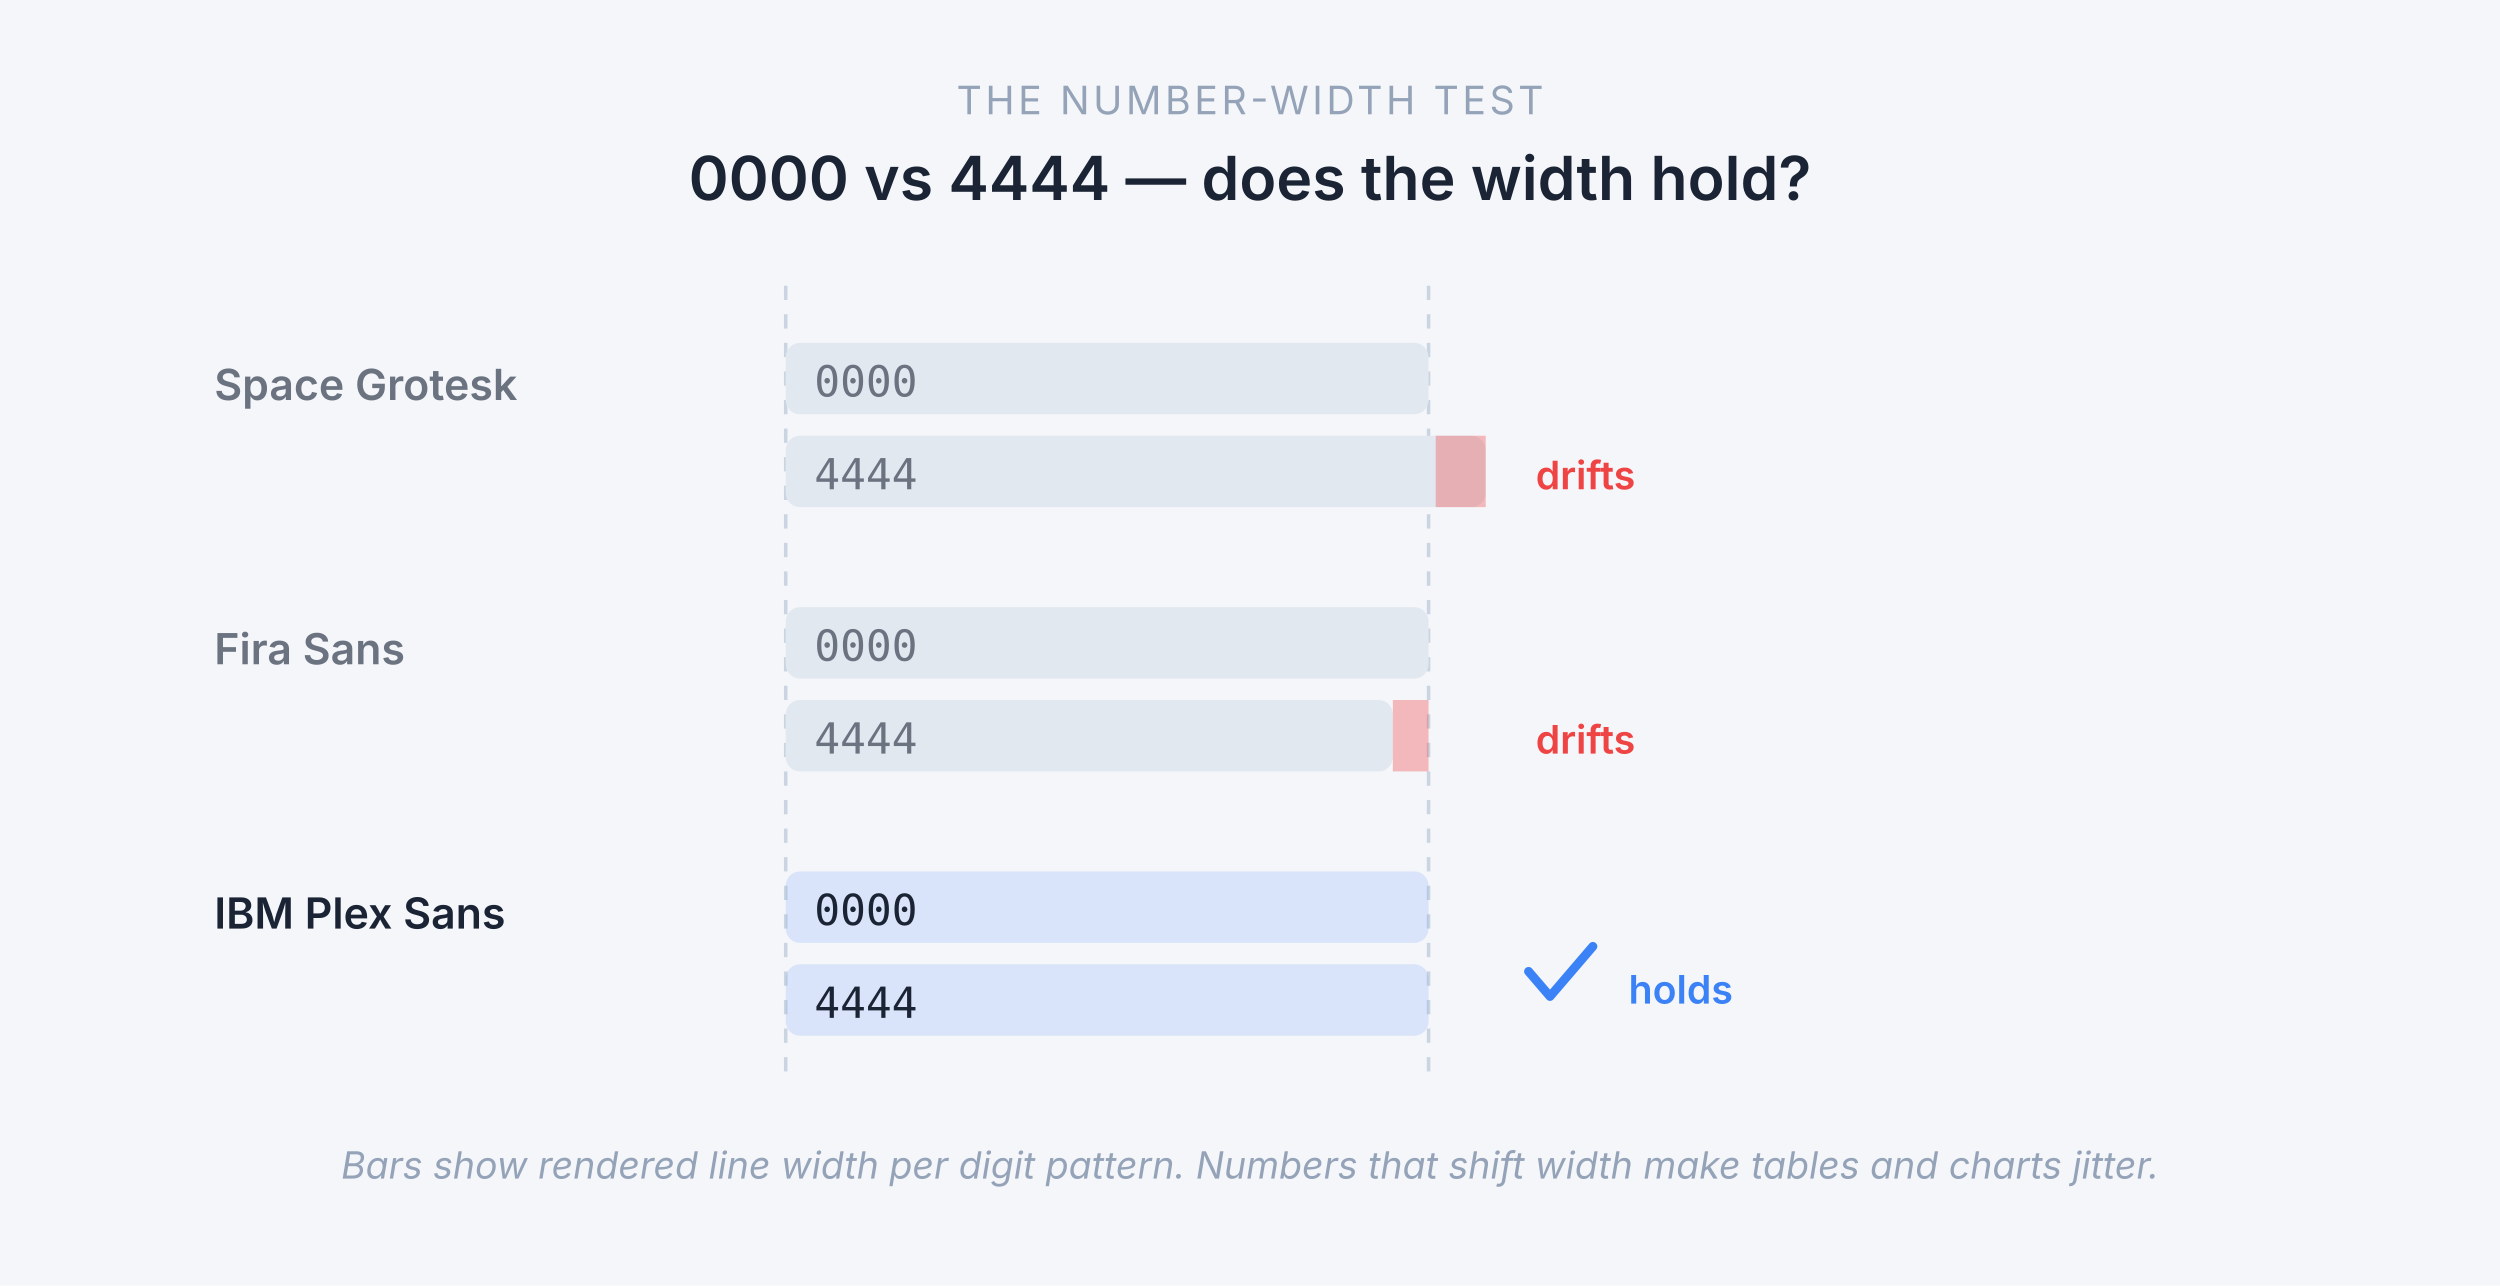
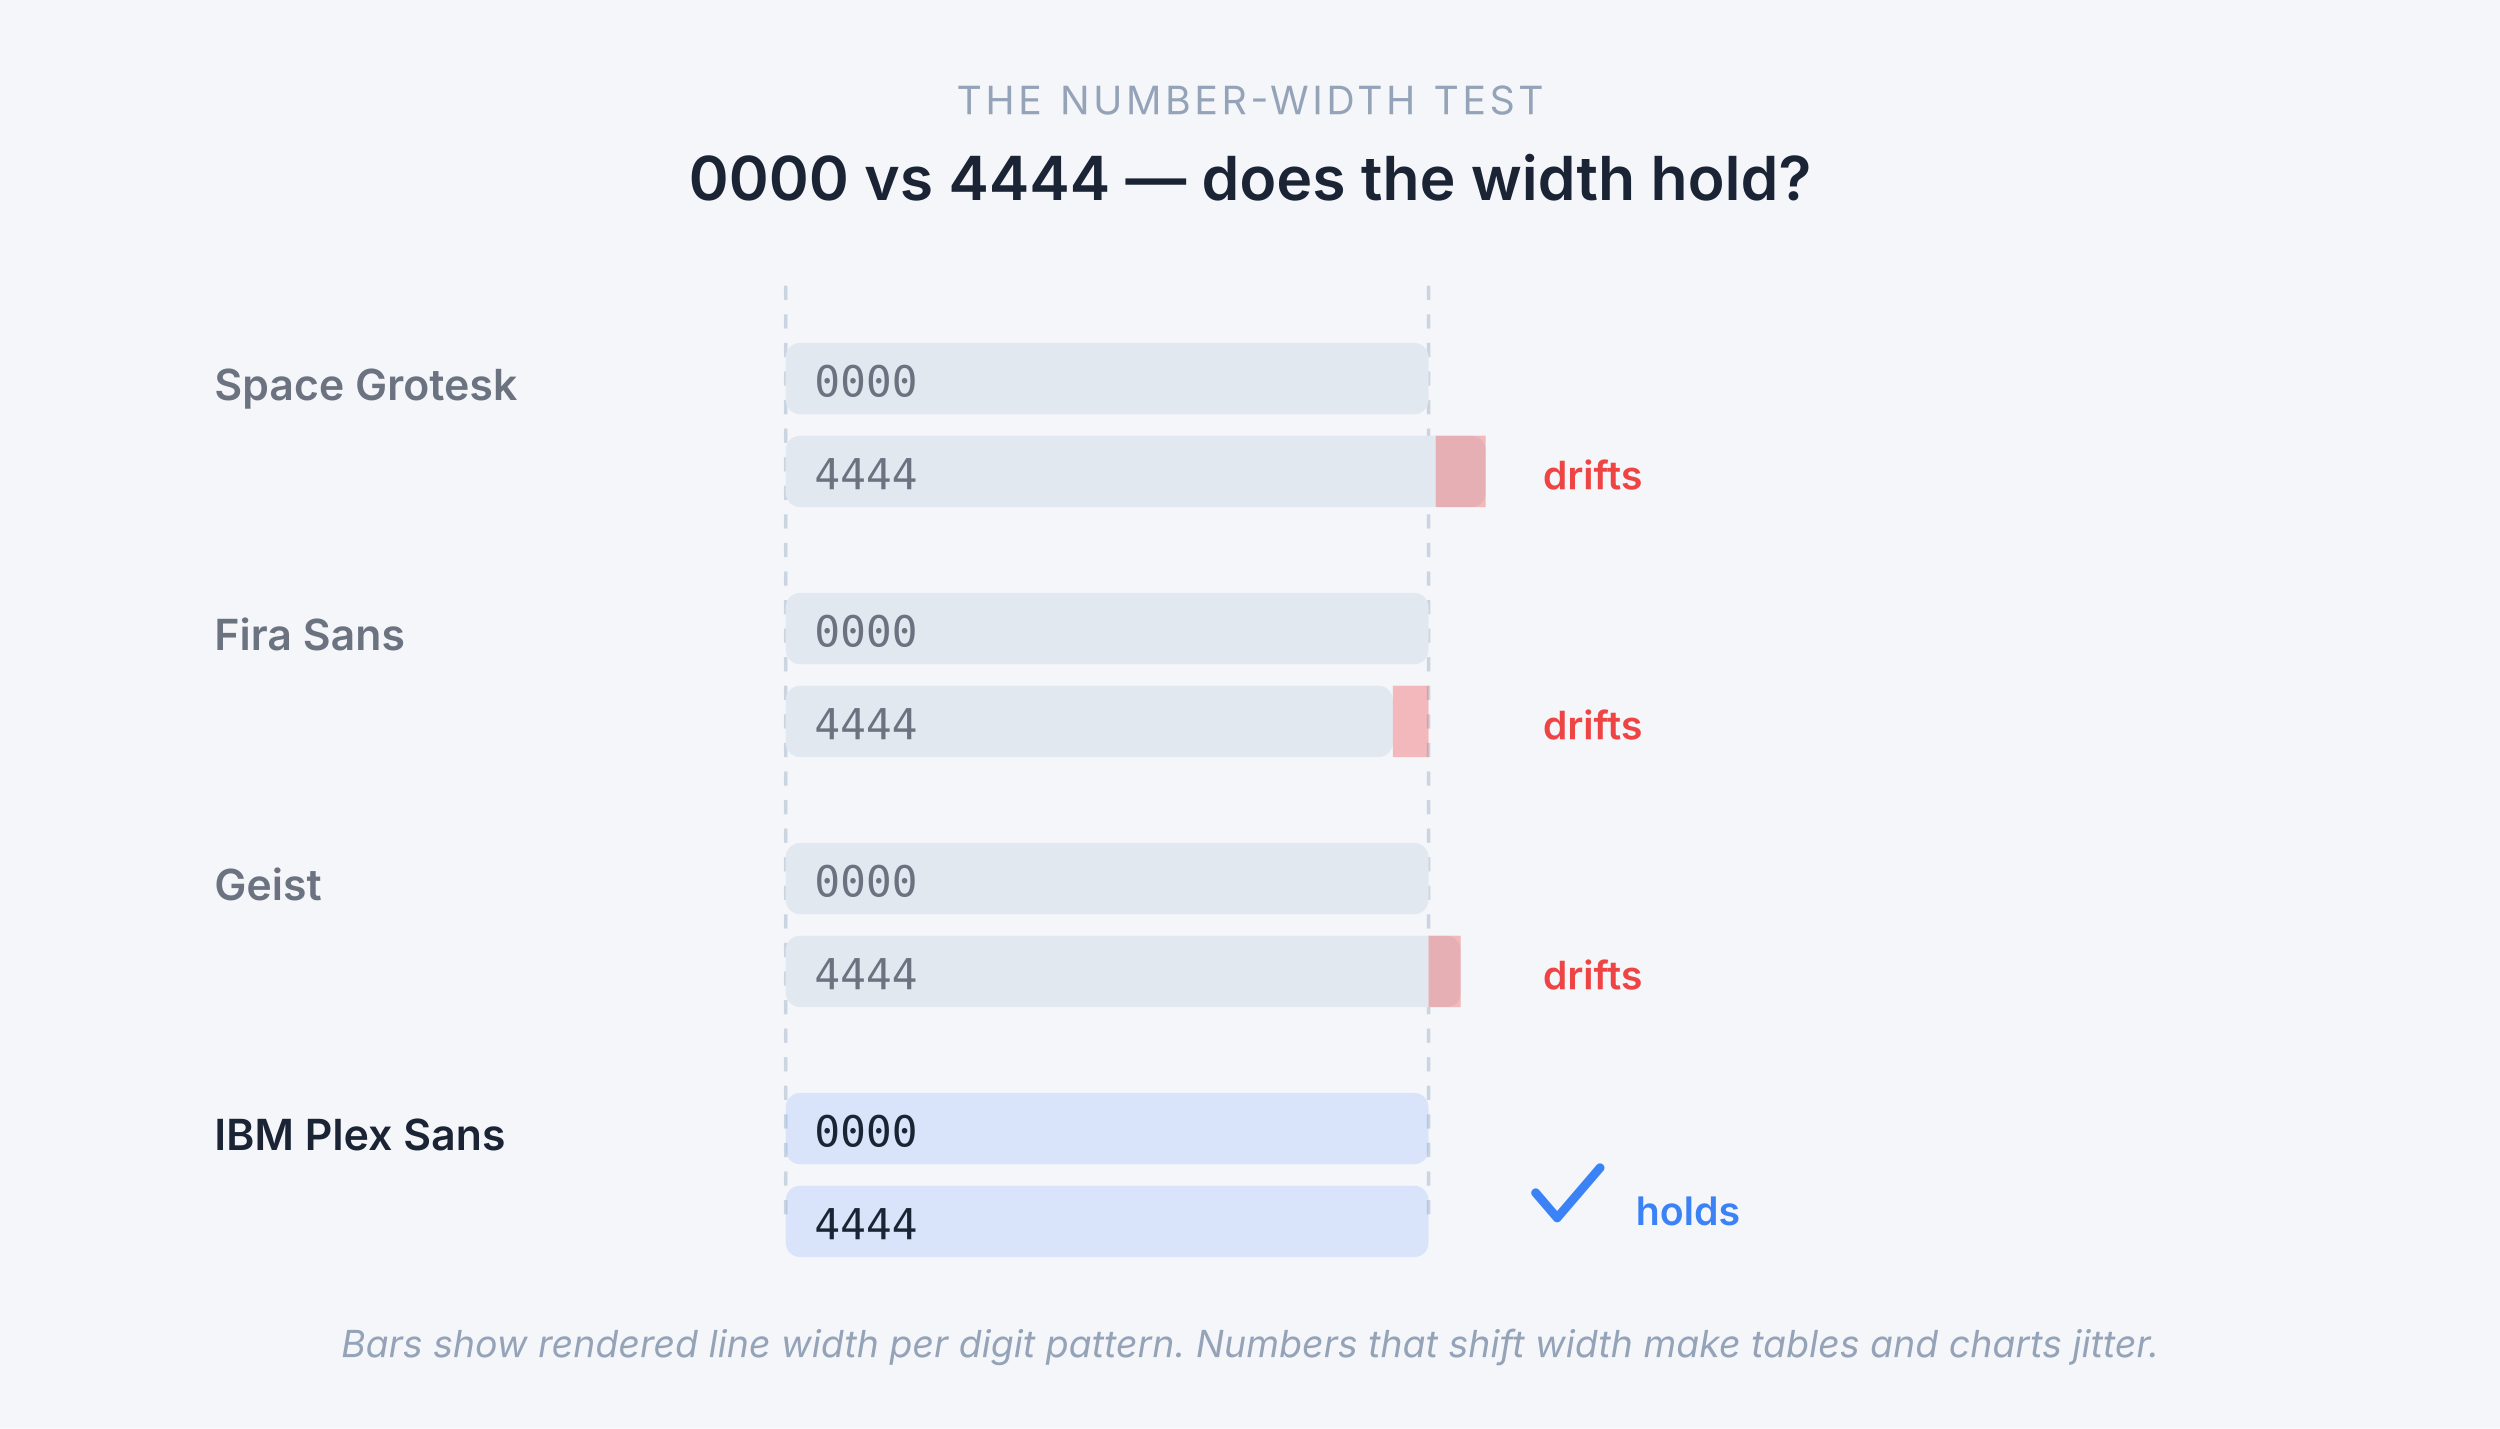
- <svg xmlns="http://www.w3.org/2000/svg" viewBox="0 0 700 360" font-family="system-ui, -apple-system, sans-serif">
-   <rect width="700" height="360" fill="#F5F6FA" />
+ <svg xmlns="http://www.w3.org/2000/svg" viewBox="0 0 700 400" font-family="system-ui, -apple-system, sans-serif">
+   <rect width="700" height="400" fill="#F5F6FA" />
  <text x="350" y="32" fill="#94A3B8" font-size="11" letter-spacing="1" text-anchor="middle">THE NUMBER-WIDTH TEST</text>
  <text x="350" y="56" fill="#1A2434" font-size="17" font-weight="600" text-anchor="middle">0000 vs 4444 — does the width hold?</text>
-   <line x1="220" y1="80" x2="220" y2="300" stroke="#CBD5E1" stroke-width="1" stroke-dasharray="4 4" />
-   <line x1="400" y1="80" x2="400" y2="300" stroke="#CBD5E1" stroke-width="1" stroke-dasharray="4 4" />
+   <line x1="220" y1="80" x2="220" y2="344" stroke="#CBD5E1" stroke-width="1" stroke-dasharray="4 4" />
+   <line x1="400" y1="80" x2="400" y2="344" stroke="#CBD5E1" stroke-width="1" stroke-dasharray="4 4" />
  <text x="60" y="112" fill="#6B7280" font-size="12" font-weight="600">Space Grotesk</text>
  <rect x="220" y="96" width="180" height="20" rx="4" fill="#E2E8F0" />
  <text x="228" y="111" fill="#6B7280" font-size="12" font-family="ui-monospace, monospace">0000</text>
  <rect x="220" y="122" width="196" height="20" rx="4" fill="#E2E8F0" />
  <text x="228" y="137" fill="#6B7280" font-size="12" font-family="ui-monospace, monospace">4444</text>
  <rect x="402" y="122" width="14" height="20" fill="#EF4444" opacity="0.35" />
-   <text x="430" y="137" fill="#EF4444" font-size="11" font-weight="600">drifts</text>
-   <text x="60" y="186" fill="#6B7280" font-size="12" font-weight="600">Fira Sans</text>
-   <rect x="220" y="170" width="180" height="20" rx="4" fill="#E2E8F0" />
-   <text x="228" y="185" fill="#6B7280" font-size="12" font-family="ui-monospace, monospace">0000</text>
-   <rect x="220" y="196" width="170" height="20" rx="4" fill="#E2E8F0" />
-   <text x="228" y="211" fill="#6B7280" font-size="12" font-family="ui-monospace, monospace">4444</text>
-   <rect x="390" y="196" width="10" height="20" fill="#EF4444" opacity="0.35" />
-   <text x="430" y="211" fill="#EF4444" font-size="11" font-weight="600">drifts</text>
-   <text x="60" y="260" fill="#1A2434" font-size="12" font-weight="600">IBM Plex Sans</text>
-   <rect x="220" y="244" width="180" height="20" rx="4" fill="#3B82F6" opacity="0.15" />
-   <text x="228" y="259" fill="#1A2434" font-size="12" font-family="ui-monospace, monospace">0000</text>
-   <rect x="220" y="270" width="180" height="20" rx="4" fill="#3B82F6" opacity="0.15" />
-   <text x="228" y="285" fill="#1A2434" font-size="12" font-family="ui-monospace, monospace">4444</text>
-   <path d="M428 272 L434 279 L446 265" fill="none" stroke="#3B82F6" stroke-width="2.5" stroke-linecap="round" stroke-linejoin="round" />
-   <text x="456" y="281" fill="#3B82F6" font-size="11" font-weight="600">holds</text>
-   <text x="350" y="330" fill="#94A3B8" font-size="10.5" text-anchor="middle" font-style="italic">Bars show rendered line width per digit pattern. Numbers that shift width make tables and charts jitter.</text>
+   <text x="432" y="137" fill="#EF4444" font-size="11" font-weight="600">drifts</text>
+   <text x="60" y="182" fill="#6B7280" font-size="12" font-weight="600">Fira Sans</text>
+   <rect x="220" y="166" width="180" height="20" rx="4" fill="#E2E8F0" />
+   <text x="228" y="181" fill="#6B7280" font-size="12" font-family="ui-monospace, monospace">0000</text>
+   <rect x="220" y="192" width="170" height="20" rx="4" fill="#E2E8F0" />
+   <text x="228" y="207" fill="#6B7280" font-size="12" font-family="ui-monospace, monospace">4444</text>
+   <rect x="390" y="192" width="10" height="20" fill="#EF4444" opacity="0.35" />
+   <text x="432" y="207" fill="#EF4444" font-size="11" font-weight="600">drifts</text>
+   <text x="60" y="252" fill="#6B7280" font-size="12" font-weight="600">Geist</text>
+   <rect x="220" y="236" width="180" height="20" rx="4" fill="#E2E8F0" />
+   <text x="228" y="251" fill="#6B7280" font-size="12" font-family="ui-monospace, monospace">0000</text>
+   <rect x="220" y="262" width="189" height="20" rx="4" fill="#E2E8F0" />
+   <text x="228" y="277" fill="#6B7280" font-size="12" font-family="ui-monospace, monospace">4444</text>
+   <rect x="400" y="262" width="9" height="20" fill="#EF4444" opacity="0.35" />
+   <text x="432" y="277" fill="#EF4444" font-size="11" font-weight="600">drifts</text>
+   <text x="60" y="322" fill="#1A2434" font-size="12" font-weight="600">IBM Plex Sans</text>
+   <rect x="220" y="306" width="180" height="20" rx="4" fill="#3B82F6" opacity="0.15" />
+   <text x="228" y="321" fill="#1A2434" font-size="12" font-family="ui-monospace, monospace">0000</text>
+   <rect x="220" y="332" width="180" height="20" rx="4" fill="#3B82F6" opacity="0.15" />
+   <text x="228" y="347" fill="#1A2434" font-size="12" font-family="ui-monospace, monospace">4444</text>
+   <path d="M430 334 L436 341 L448 327" fill="none" stroke="#3B82F6" stroke-width="2.5" stroke-linecap="round" stroke-linejoin="round" />
+   <text x="458" y="343" fill="#3B82F6" font-size="11" font-weight="600">holds</text>
+   <text x="350" y="380" fill="#94A3B8" font-size="10.5" text-anchor="middle" font-style="italic">Bars show rendered line width per digit pattern. Numbers that shift width make tables and charts jitter.</text>
</svg>
